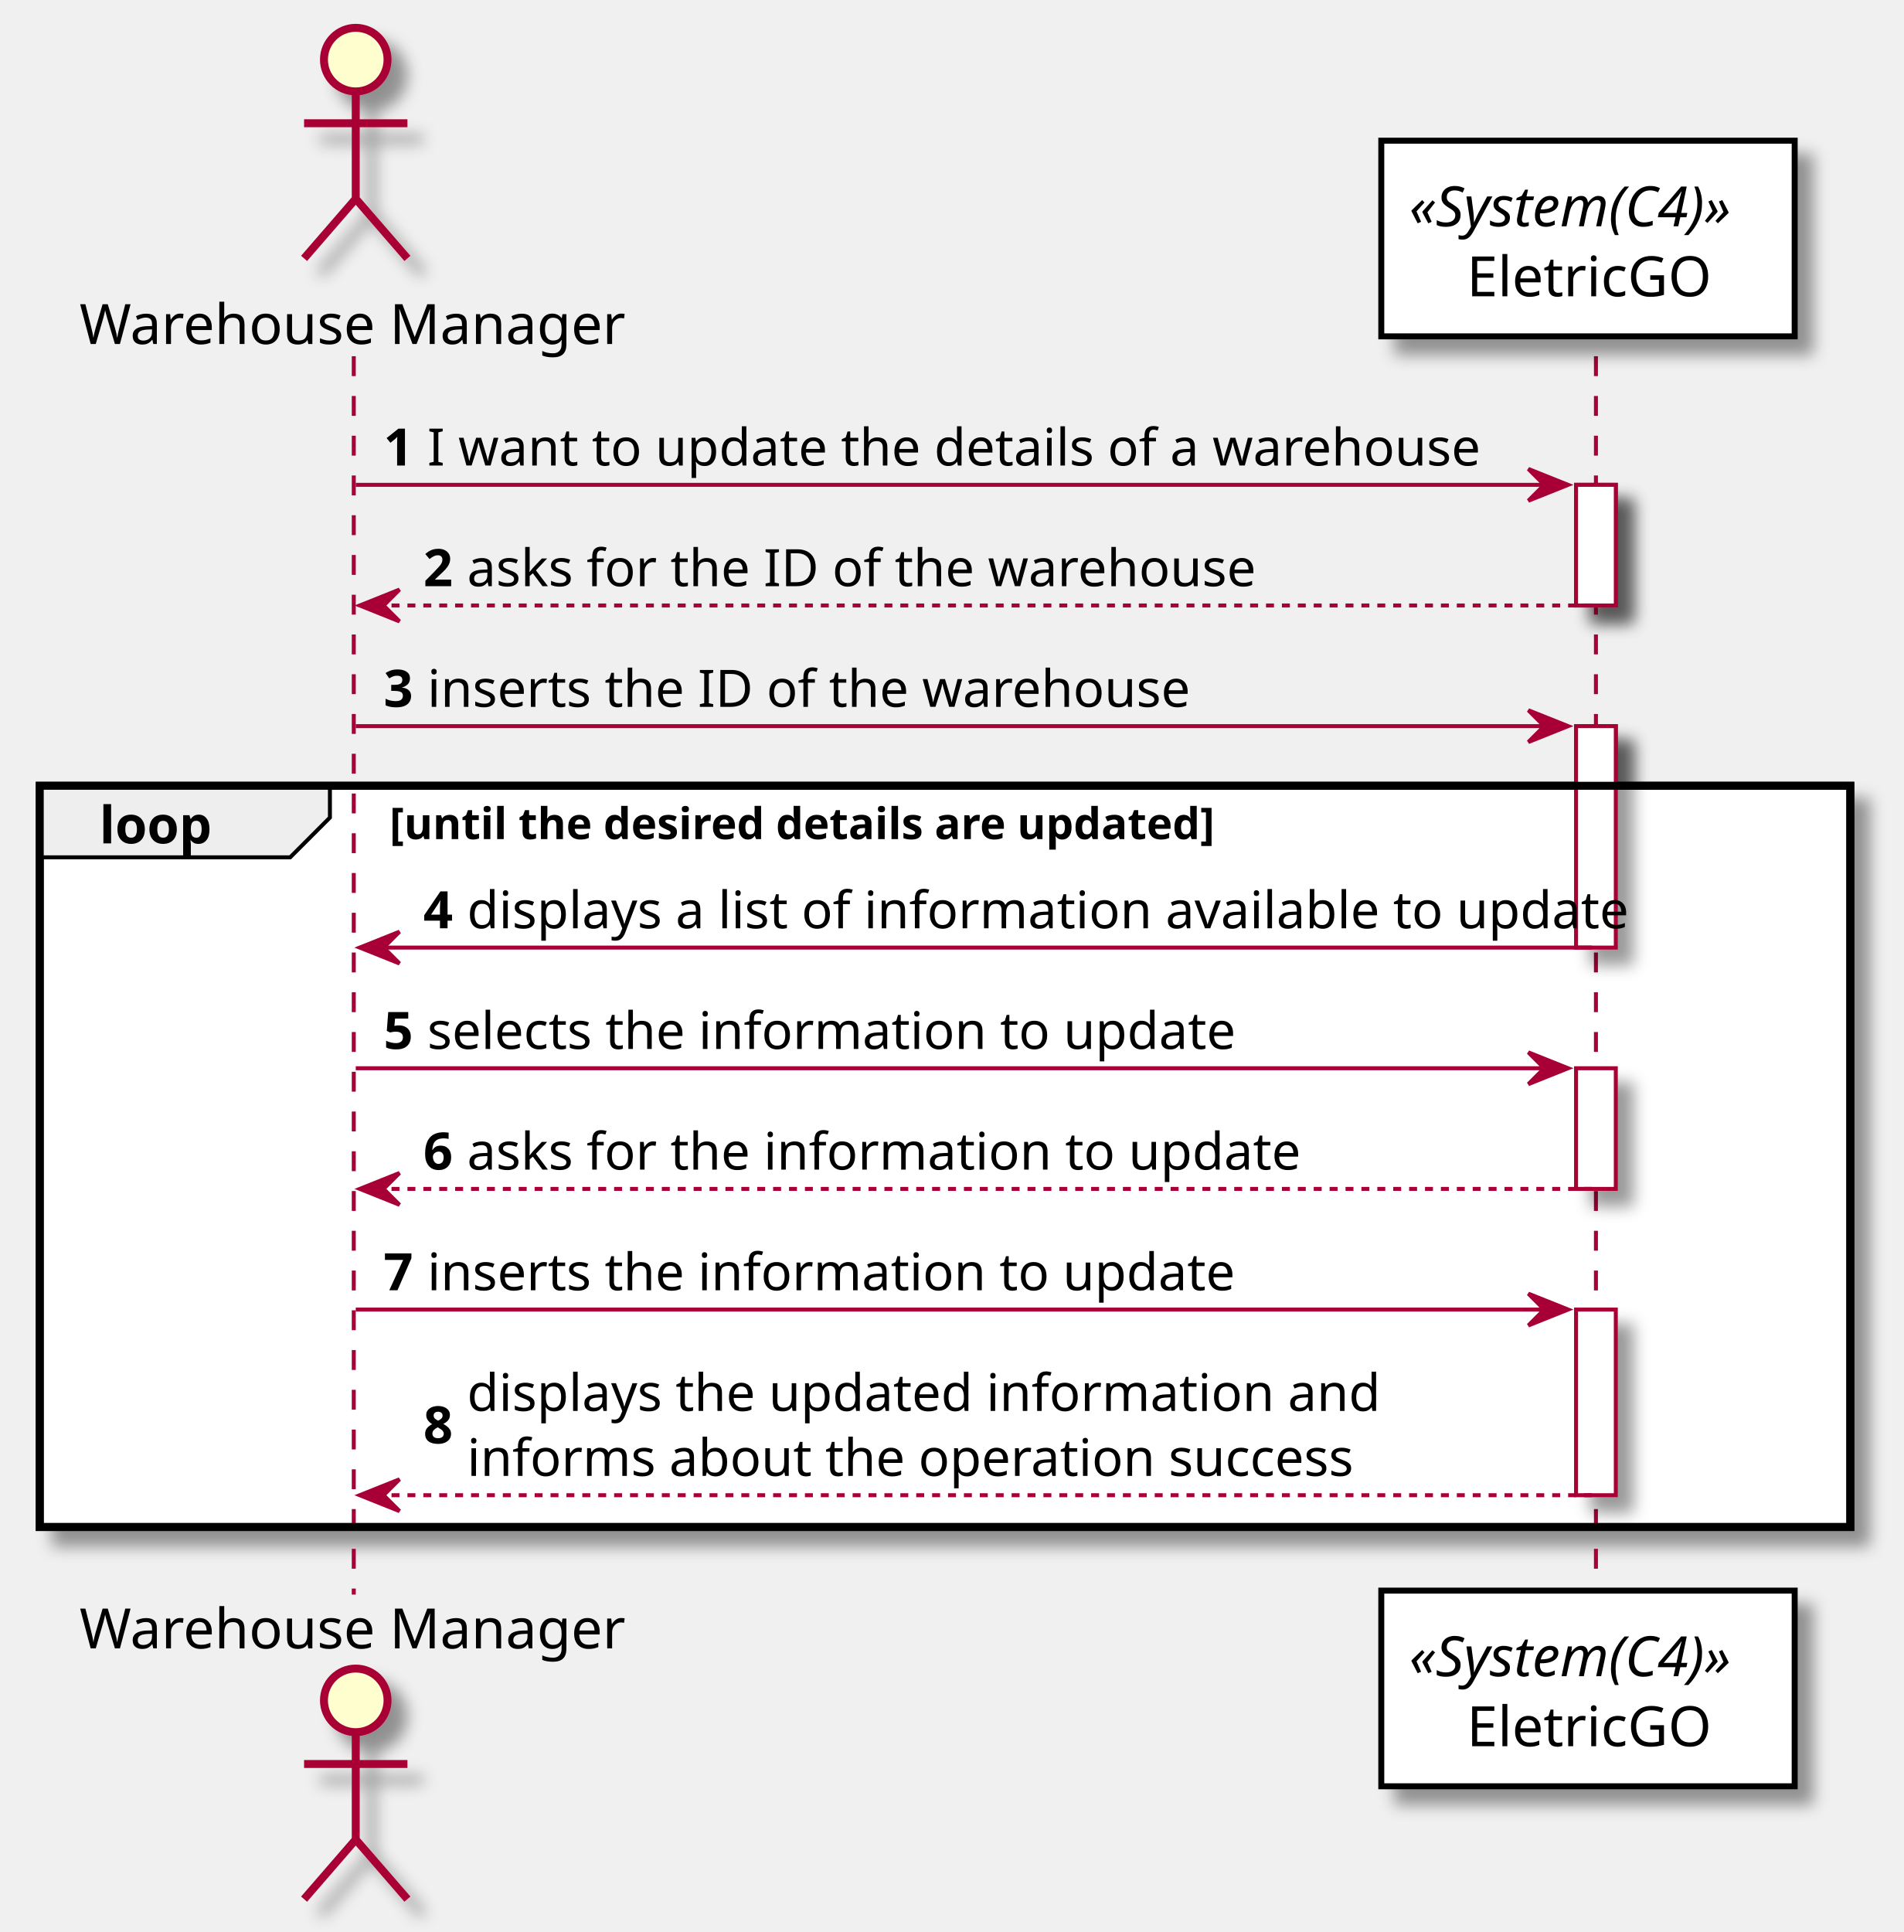
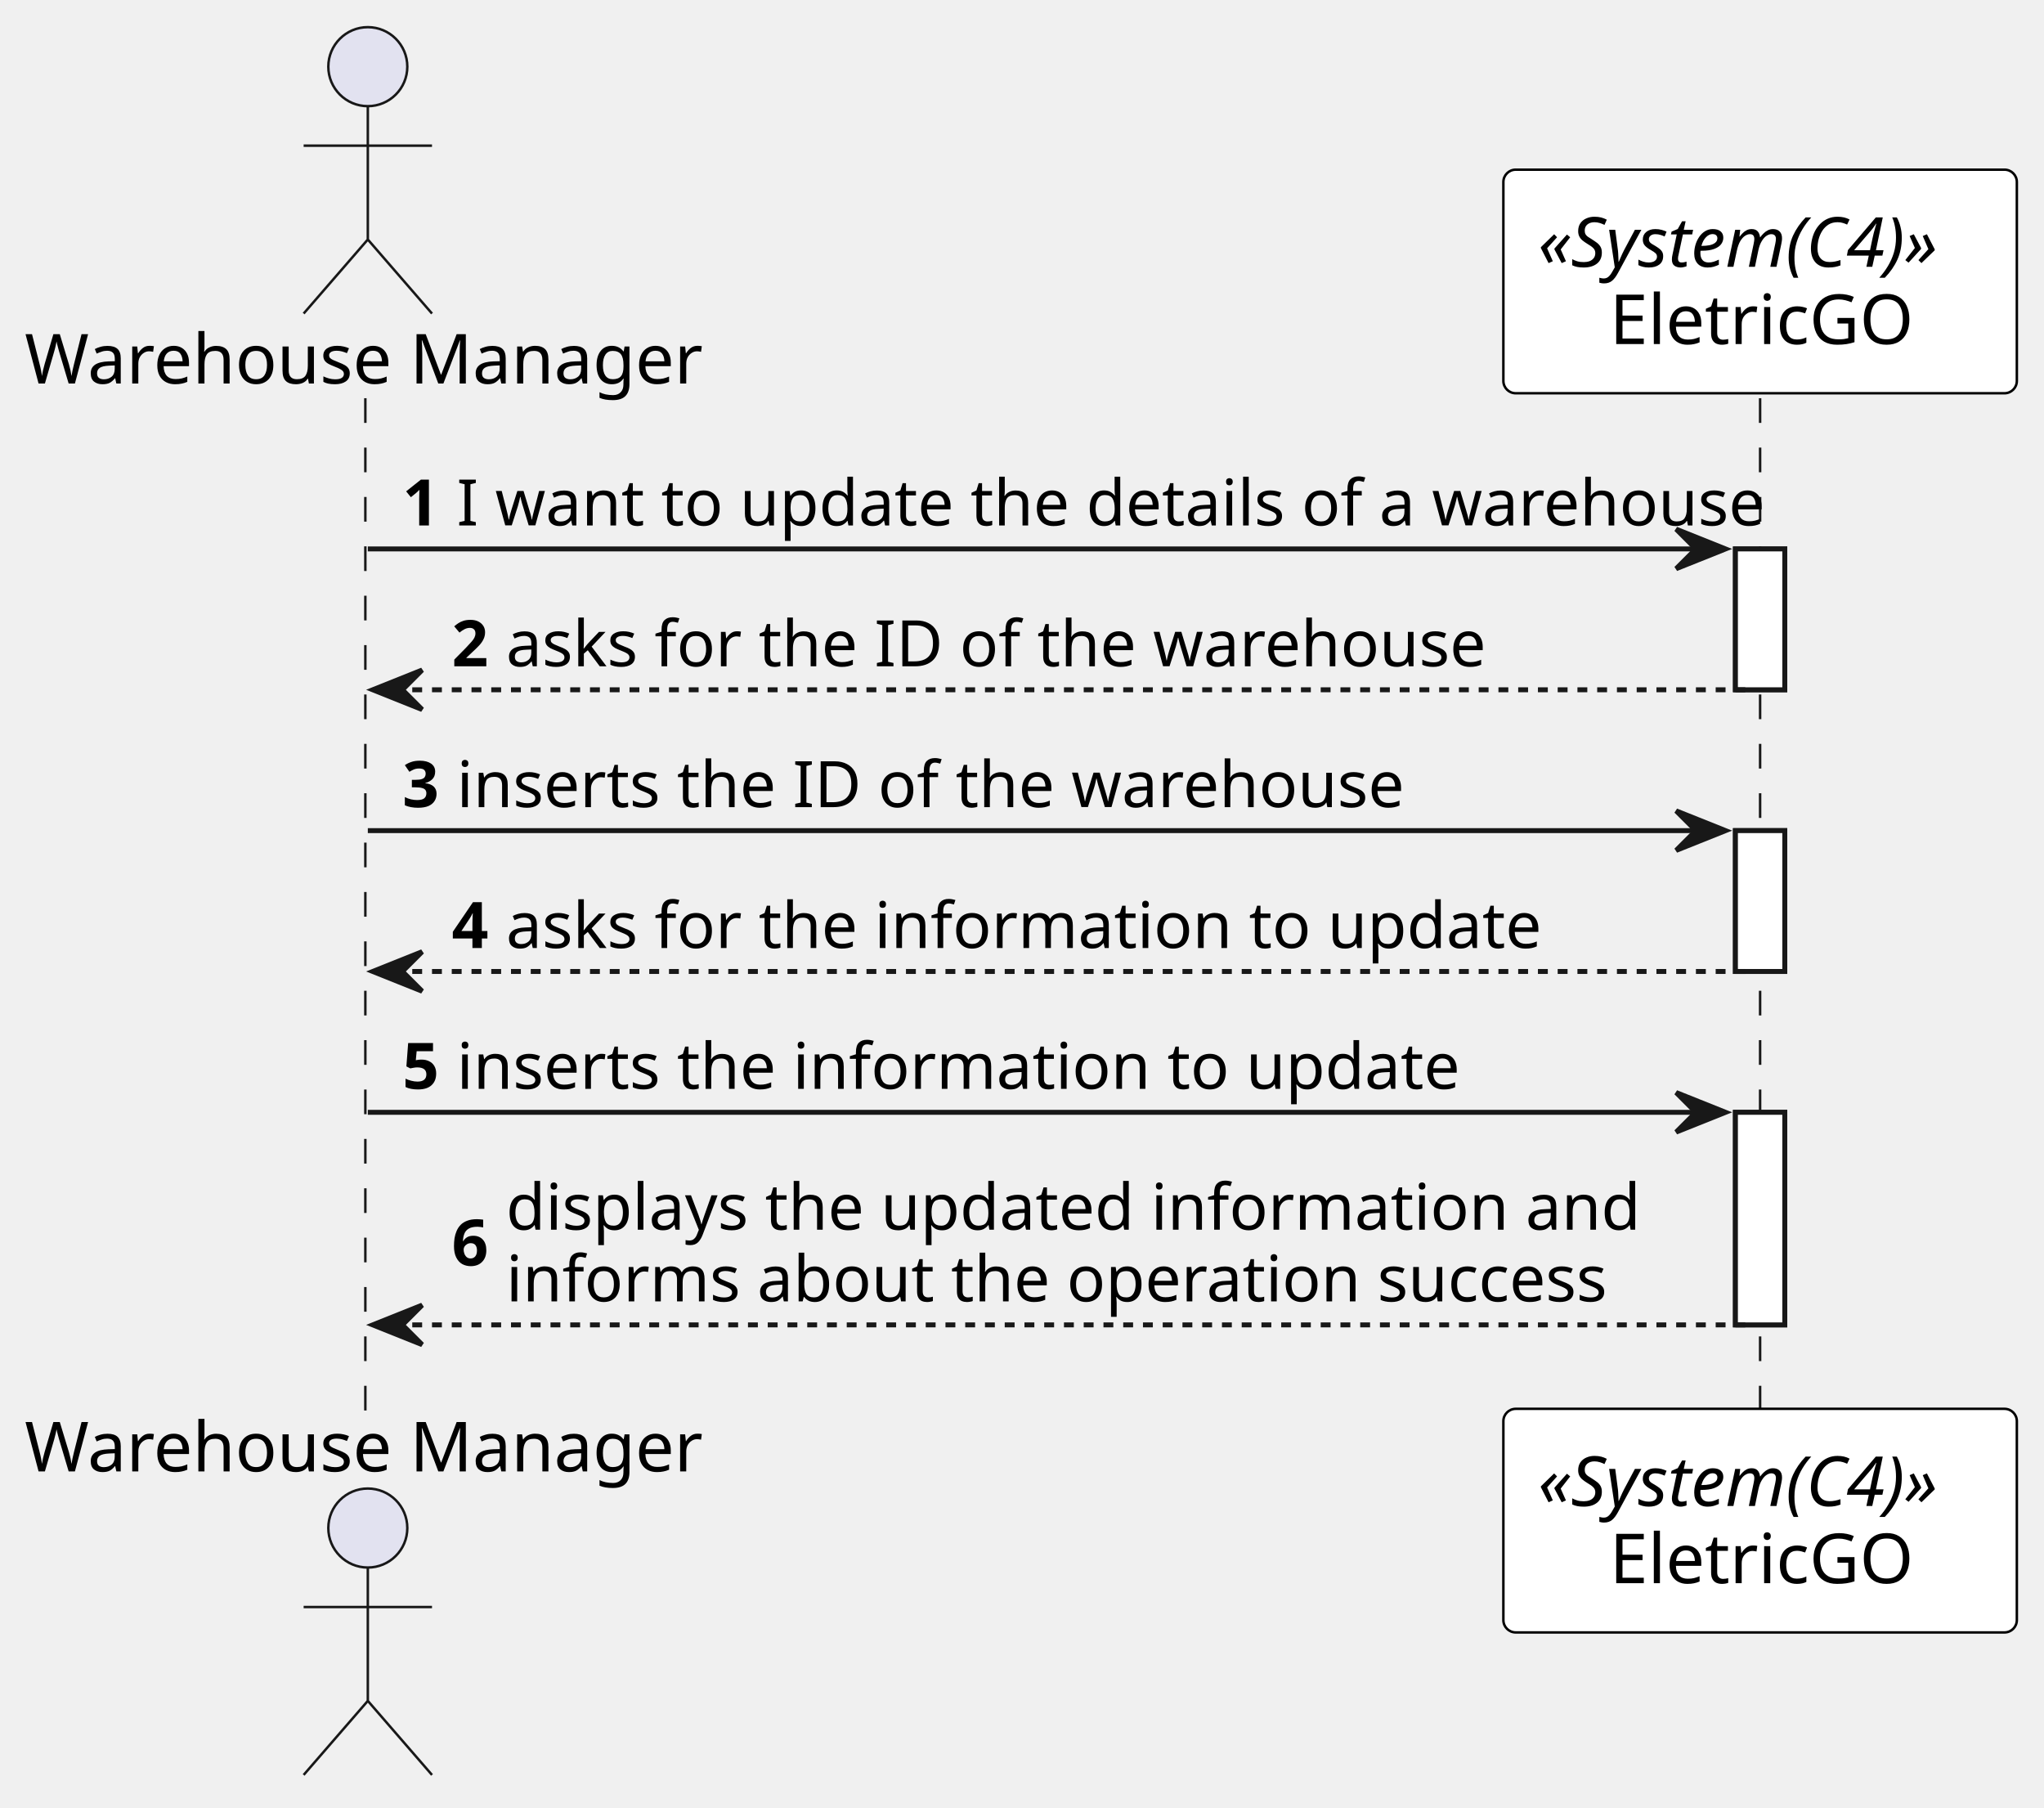
- <svg xmlns="http://www.w3.org/2000/svg" contentScriptType="application/ecmascript" contentStyleType="text/css" height="486px" preserveAspectRatio="none" style="width:479px;height:486px;background:#FFFFFF;" version="1.1" viewBox="0 0 479 486" width="479px" zoomAndPan="magnify">
-   <defs>
-     <filter height="300%" id="f1ip0gh0sc95pq" width="300%" x="-1" y="-1">
-       <feGaussianBlur result="blurOut" stdDeviation="2.0" />
-       <feColorMatrix in="blurOut" result="blurOut2" type="matrix" values="0 0 0 0 0 0 0 0 0 0 0 0 0 0 0 0 0 0 .4 0" />
-       <feOffset dx="4.0" dy="4.0" in="blurOut2" result="blurOut3" />
-       <feBlend in="SourceGraphic" in2="blurOut3" mode="normal" />
-     </filter>
-   </defs>
+ <svg xmlns="http://www.w3.org/2000/svg" contentStyleType="text/css" height="366px" preserveAspectRatio="none" style="width:414px;height:366px;background:#FFFFFF;" version="1.1" viewBox="0 0 414 366" width="414px" zoomAndPan="magnify">
+   <defs />
  <g>
-     <rect fill="#FFFFFF" filter="url(#f1ip0gh0sc95pq)" height="30.352" style="stroke:#A80036;stroke-width:1.0;" width="10" x="396.5" y="121.961" />
-     <rect fill="#FFFFFF" filter="url(#f1ip0gh0sc95pq)" height="55.703" style="stroke:#A80036;stroke-width:1.0;" width="10" x="396.5" y="182.664" />
-     <rect fill="#FFFFFF" filter="url(#f1ip0gh0sc95pq)" height="30.352" style="stroke:#A80036;stroke-width:1.0;" width="10" x="396.5" y="268.719" />
-     <rect fill="#FFFFFF" filter="url(#f1ip0gh0sc95pq)" height="46.703" style="stroke:#A80036;stroke-width:1.0;" width="10" x="396.5" y="329.422" />
-     <rect fill="#FFFFFF" filter="url(#f1ip0gh0sc95pq)" height="186.461" style="stroke:#000000;stroke-width:2.0;" width="455.5" x="10" y="197.664" />
-     <line style="stroke:#A80036;stroke-width:1.0;stroke-dasharray:5.0,5.0;" x1="89" x2="89" y1="89.609" y2="401.125" />
-     <line style="stroke:#A80036;stroke-width:1.0;stroke-dasharray:5.0,5.0;" x1="401.5" x2="401.5" y1="89.609" y2="401.125" />
-     <text fill="#000000" font-family="sans-serif" font-size="14" lengthAdjust="spacing" textLength="133" x="20" y="86.533">Warehouse Manager</text>
-     <ellipse cx="89.5" cy="15" fill="#FEFECE" filter="url(#f1ip0gh0sc95pq)" rx="8" ry="8" style="stroke:#A80036;stroke-width:2.0;" />
-     <path d="M89.5,23 L89.5,50 M76.5,31 L102.5,31 M89.5,50 L76.5,65 M89.5,50 L102.5,65 " fill="none" filter="url(#f1ip0gh0sc95pq)" style="stroke:#A80036;stroke-width:2.0;" />
-     <text fill="#000000" font-family="sans-serif" font-size="14" lengthAdjust="spacing" textLength="133" x="20" y="414.658">Warehouse Manager</text>
-     <ellipse cx="89.5" cy="427.734" fill="#FEFECE" filter="url(#f1ip0gh0sc95pq)" rx="8" ry="8" style="stroke:#A80036;stroke-width:2.0;" />
-     <path d="M89.5,435.734 L89.5,462.734 M76.5,443.734 L102.5,443.734 M89.5,462.734 L76.5,477.734 M89.5,462.734 L102.5,477.734 " fill="none" filter="url(#f1ip0gh0sc95pq)" style="stroke:#A80036;stroke-width:2.0;" />
-     <rect fill="#FFFFFF" filter="url(#f1ip0gh0sc95pq)" height="49.219" style="stroke:#000000;stroke-width:1.5;" width="104" x="347.5" y="35.391" />
-     <text fill="#000000" font-family="sans-serif" font-size="14" font-style="italic" lengthAdjust="spacing" textLength="90" x="354.5" y="56.924">«System(C4)»</text>
-     <text fill="#000000" font-family="sans-serif" font-size="14" lengthAdjust="spacing" textLength="61" x="369" y="74.533">EletricGO</text>
-     <rect fill="#FFFFFF" filter="url(#f1ip0gh0sc95pq)" height="49.219" style="stroke:#000000;stroke-width:1.5;" width="104" x="347.5" y="400.125" />
-     <text fill="#000000" font-family="sans-serif" font-size="14" font-style="italic" lengthAdjust="spacing" textLength="90" x="354.5" y="421.658">«System(C4)»</text>
-     <text fill="#000000" font-family="sans-serif" font-size="14" lengthAdjust="spacing" textLength="61" x="369" y="439.268">EletricGO</text>
-     <rect fill="#FFFFFF" filter="url(#f1ip0gh0sc95pq)" height="30.352" style="stroke:#A80036;stroke-width:1.0;" width="10" x="396.5" y="121.961" />
-     <rect fill="#FFFFFF" filter="url(#f1ip0gh0sc95pq)" height="55.703" style="stroke:#A80036;stroke-width:1.0;" width="10" x="396.5" y="182.664" />
-     <rect fill="#FFFFFF" filter="url(#f1ip0gh0sc95pq)" height="30.352" style="stroke:#A80036;stroke-width:1.0;" width="10" x="396.5" y="268.719" />
-     <rect fill="#FFFFFF" filter="url(#f1ip0gh0sc95pq)" height="46.703" style="stroke:#A80036;stroke-width:1.0;" width="10" x="396.5" y="329.422" />
-     <polygon fill="#A80036" points="384.5,117.961,394.5,121.961,384.5,125.961,388.5,121.961" style="stroke:#A80036;stroke-width:1.0;" />
-     <line style="stroke:#A80036;stroke-width:1.0;" x1="89.5" x2="390.5" y1="121.961" y2="121.961" />
-     <text fill="#000000" font-family="sans-serif" font-size="13" font-weight="bold" lengthAdjust="spacing" textLength="7" x="96.5" y="117.105">1</text>
-     <text fill="#000000" font-family="sans-serif" font-size="13" lengthAdjust="spacing" textLength="247" x="107.5" y="117.105">I want to update the details of a warehouse</text>
-     <polygon fill="#A80036" points="100.5,148.312,90.5,152.312,100.5,156.312,96.5,152.312" style="stroke:#A80036;stroke-width:1.0;" />
-     <line style="stroke:#A80036;stroke-width:1.0;stroke-dasharray:2.0,2.0;" x1="94.5" x2="400.5" y1="152.312" y2="152.312" />
-     <text fill="#000000" font-family="sans-serif" font-size="13" font-weight="bold" lengthAdjust="spacing" textLength="7" x="106.5" y="147.456">2</text>
-     <text fill="#000000" font-family="sans-serif" font-size="13" lengthAdjust="spacing" textLength="186" x="117.5" y="147.456">asks for the ID of the warehouse</text>
-     <polygon fill="#A80036" points="384.5,178.664,394.5,182.664,384.5,186.664,388.5,182.664" style="stroke:#A80036;stroke-width:1.0;" />
-     <line style="stroke:#A80036;stroke-width:1.0;" x1="89.5" x2="390.5" y1="182.664" y2="182.664" />
-     <text fill="#000000" font-family="sans-serif" font-size="13" font-weight="bold" lengthAdjust="spacing" textLength="7" x="96.5" y="177.808">3</text>
-     <text fill="#000000" font-family="sans-serif" font-size="13" lengthAdjust="spacing" textLength="179" x="107.5" y="177.808">inserts the ID of the warehouse</text>
-     <path d="M10,197.664 L83,197.664 L83,205.664 L73,215.664 L10,215.664 L10,197.664 " fill="#EEEEEE" style="stroke:#000000;stroke-width:1.0;" />
-     <rect fill="none" height="186.461" style="stroke:#000000;stroke-width:2.0;" width="455.5" x="10" y="197.664" />
-     <text fill="#000000" font-family="sans-serif" font-size="13" font-weight="bold" lengthAdjust="spacing" textLength="28" x="25" y="212.159">loop</text>
-     <text fill="#000000" font-family="sans-serif" font-size="11" font-weight="bold" lengthAdjust="spacing" textLength="208" x="98" y="211.083">[until the desired details are updated]</text>
-     <polygon fill="#A80036" points="100.5,234.367,90.5,238.367,100.5,242.367,96.5,238.367" style="stroke:#A80036;stroke-width:1.0;" />
-     <line style="stroke:#A80036;stroke-width:1.0;" x1="94.5" x2="400.5" y1="238.367" y2="238.367" />
-     <text fill="#000000" font-family="sans-serif" font-size="13" font-weight="bold" lengthAdjust="spacing" textLength="7" x="106.5" y="233.511">4</text>
-     <text fill="#000000" font-family="sans-serif" font-size="13" lengthAdjust="spacing" textLength="272" x="117.5" y="233.511">displays a list of information available to update</text>
-     <polygon fill="#A80036" points="384.5,264.719,394.5,268.719,384.5,272.719,388.5,268.719" style="stroke:#A80036;stroke-width:1.0;" />
-     <line style="stroke:#A80036;stroke-width:1.0;" x1="89.5" x2="390.5" y1="268.719" y2="268.719" />
-     <text fill="#000000" font-family="sans-serif" font-size="13" font-weight="bold" lengthAdjust="spacing" textLength="7" x="96.5" y="263.862">5</text>
-     <text fill="#000000" font-family="sans-serif" font-size="13" lengthAdjust="spacing" textLength="189" x="107.5" y="263.862">selects the information to update</text>
-     <polygon fill="#A80036" points="100.5,295.07,90.5,299.07,100.5,303.07,96.5,299.07" style="stroke:#A80036;stroke-width:1.0;" />
-     <line style="stroke:#A80036;stroke-width:1.0;stroke-dasharray:2.0,2.0;" x1="94.5" x2="400.5" y1="299.07" y2="299.07" />
-     <text fill="#000000" font-family="sans-serif" font-size="13" font-weight="bold" lengthAdjust="spacing" textLength="7" x="106.5" y="294.214">6</text>
-     <text fill="#000000" font-family="sans-serif" font-size="13" lengthAdjust="spacing" textLength="193" x="117.5" y="294.214">asks for the information to update</text>
-     <polygon fill="#A80036" points="384.5,325.422,394.5,329.422,384.5,333.422,388.5,329.422" style="stroke:#A80036;stroke-width:1.0;" />
-     <line style="stroke:#A80036;stroke-width:1.0;" x1="89.5" x2="390.5" y1="329.422" y2="329.422" />
-     <text fill="#000000" font-family="sans-serif" font-size="13" font-weight="bold" lengthAdjust="spacing" textLength="7" x="96.5" y="324.565">7</text>
-     <text fill="#000000" font-family="sans-serif" font-size="13" lengthAdjust="spacing" textLength="186" x="107.5" y="324.565">inserts the information to update</text>
-     <polygon fill="#A80036" points="100.5,372.125,90.5,376.125,100.5,380.125,96.5,376.125" style="stroke:#A80036;stroke-width:1.0;" />
-     <line style="stroke:#A80036;stroke-width:1.0;stroke-dasharray:2.0,2.0;" x1="94.5" x2="400.5" y1="376.125" y2="376.125" />
-     <text fill="#000000" font-family="sans-serif" font-size="13" font-weight="bold" lengthAdjust="spacing" textLength="7" x="106.5" y="363.093">8</text>
-     <text fill="#000000" font-family="sans-serif" font-size="13" lengthAdjust="spacing" textLength="212" x="117.5" y="354.917">displays the updated information and</text>
-     <text fill="#000000" font-family="sans-serif" font-size="13" lengthAdjust="spacing" textLength="210" x="117.5" y="371.269">informs about the operation success</text>
+     <rect fill="#FFFFFF" height="28.523" style="stroke:#181818;stroke-width:1.0;" width="10" x="351.5" y="111.164" />
+     <rect fill="#FFFFFF" height="28.523" style="stroke:#181818;stroke-width:1.0;" width="10" x="351.5" y="168.211" />
+     <rect fill="#FFFFFF" height="43.047" style="stroke:#181818;stroke-width:1.0;" width="10" x="351.5" y="225.258" />
+     <line style="stroke:#181818;stroke-width:0.5;stroke-dasharray:5.0,5.0;" x1="74" x2="74" y1="80.641" y2="286.305" />
+     <line style="stroke:#181818;stroke-width:0.5;stroke-dasharray:5.0,5.0;" x1="356.5" x2="356.5" y1="80.641" y2="286.305" />
+     <text fill="#000000" font-family="sans-serif" font-size="14" lengthAdjust="spacing" textLength="133" x="5" y="77.674">Warehouse Manager</text>
+     <ellipse cx="74.5" cy="13.5" fill="#E2E2F0" rx="8" ry="8" style="stroke:#181818;stroke-width:0.5;" />
+     <path d="M74.5,21.5 L74.5,48.5 M61.5,29.5 L87.5,29.5 M74.5,48.5 L61.5,63.5 M74.5,48.5 L87.5,63.5 " fill="none" style="stroke:#181818;stroke-width:0.5;" />
+     <text fill="#000000" font-family="sans-serif" font-size="14" lengthAdjust="spacing" textLength="133" x="5" y="297.978">Warehouse Manager</text>
+     <ellipse cx="74.5" cy="309.445" fill="#E2E2F0" rx="8" ry="8" style="stroke:#181818;stroke-width:0.5;" />
+     <path d="M74.5,317.445 L74.5,344.445 M61.5,325.445 L87.5,325.445 M74.5,344.445 L61.5,359.445 M74.5,344.445 L87.5,359.445 " fill="none" style="stroke:#181818;stroke-width:0.5;" />
+     <rect fill="#FFFFFF" height="45.281" rx="2.5" ry="2.5" style="stroke:#000000;stroke-width:0.5;" width="104" x="304.5" y="34.359" />
+     <text fill="#000000" font-family="sans-serif" font-size="14" font-style="italic" lengthAdjust="spacing" textLength="90" x="311.5" y="54.033">«System(C4)»</text>
+     <text fill="#000000" font-family="sans-serif" font-size="14" lengthAdjust="spacing" textLength="61" x="326" y="69.674">EletricGO</text>
+     <rect fill="#FFFFFF" height="45.281" rx="2.5" ry="2.5" style="stroke:#000000;stroke-width:0.5;" width="104" x="304.5" y="285.305" />
+     <text fill="#000000" font-family="sans-serif" font-size="14" font-style="italic" lengthAdjust="spacing" textLength="90" x="311.5" y="304.978">«System(C4)»</text>
+     <text fill="#000000" font-family="sans-serif" font-size="14" lengthAdjust="spacing" textLength="61" x="326" y="320.619">EletricGO</text>
+     <rect fill="#FFFFFF" height="28.523" style="stroke:#181818;stroke-width:1.0;" width="10" x="351.5" y="111.164" />
+     <rect fill="#FFFFFF" height="28.523" style="stroke:#181818;stroke-width:1.0;" width="10" x="351.5" y="168.211" />
+     <rect fill="#FFFFFF" height="43.047" style="stroke:#181818;stroke-width:1.0;" width="10" x="351.5" y="225.258" />
+     <polygon fill="#181818" points="339.5,107.164,349.5,111.164,339.5,115.164,343.5,111.164" style="stroke:#181818;stroke-width:1.0;" />
+     <line style="stroke:#181818;stroke-width:1.0;" x1="74.5" x2="345.5" y1="111.164" y2="111.164" />
+     <text fill="#000000" font-family="sans-serif" font-size="13" font-weight="bold" lengthAdjust="spacing" textLength="7" x="81.5" y="106.409">1</text>
+     <text fill="#000000" font-family="sans-serif" font-size="13" lengthAdjust="spacing" textLength="247" x="92.5" y="106.409">I want to update the details of a warehouse</text>
+     <polygon fill="#181818" points="85.5,135.688,75.5,139.688,85.5,143.688,81.5,139.688" style="stroke:#181818;stroke-width:1.0;" />
+     <line style="stroke:#181818;stroke-width:1.0;stroke-dasharray:2.0,2.0;" x1="79.5" x2="355.5" y1="139.688" y2="139.688" />
+     <text fill="#000000" font-family="sans-serif" font-size="13" font-weight="bold" lengthAdjust="spacing" textLength="7" x="91.5" y="134.933">2</text>
+     <text fill="#000000" font-family="sans-serif" font-size="13" lengthAdjust="spacing" textLength="186" x="102.5" y="134.933">asks for the ID of the warehouse</text>
+     <polygon fill="#181818" points="339.5,164.211,349.5,168.211,339.5,172.211,343.5,168.211" style="stroke:#181818;stroke-width:1.0;" />
+     <line style="stroke:#181818;stroke-width:1.0;" x1="74.5" x2="345.5" y1="168.211" y2="168.211" />
+     <text fill="#000000" font-family="sans-serif" font-size="13" font-weight="bold" lengthAdjust="spacing" textLength="7" x="81.5" y="163.456">3</text>
+     <text fill="#000000" font-family="sans-serif" font-size="13" lengthAdjust="spacing" textLength="179" x="92.5" y="163.456">inserts the ID of the warehouse</text>
+     <polygon fill="#181818" points="85.5,192.734,75.5,196.734,85.5,200.734,81.5,196.734" style="stroke:#181818;stroke-width:1.0;" />
+     <line style="stroke:#181818;stroke-width:1.0;stroke-dasharray:2.0,2.0;" x1="79.5" x2="355.5" y1="196.734" y2="196.734" />
+     <text fill="#000000" font-family="sans-serif" font-size="13" font-weight="bold" lengthAdjust="spacing" textLength="7" x="91.5" y="191.98">4</text>
+     <text fill="#000000" font-family="sans-serif" font-size="13" lengthAdjust="spacing" textLength="193" x="102.5" y="191.98">asks for the information to update</text>
+     <polygon fill="#181818" points="339.5,221.258,349.5,225.258,339.5,229.258,343.5,225.258" style="stroke:#181818;stroke-width:1.0;" />
+     <line style="stroke:#181818;stroke-width:1.0;" x1="74.5" x2="345.5" y1="225.258" y2="225.258" />
+     <text fill="#000000" font-family="sans-serif" font-size="13" font-weight="bold" lengthAdjust="spacing" textLength="7" x="81.5" y="220.503">5</text>
+     <text fill="#000000" font-family="sans-serif" font-size="13" lengthAdjust="spacing" textLength="186" x="92.5" y="220.503">inserts the information to update</text>
+     <polygon fill="#181818" points="85.5,264.305,75.5,268.305,85.5,272.305,81.5,268.305" style="stroke:#181818;stroke-width:1.0;" />
+     <line style="stroke:#181818;stroke-width:1.0;stroke-dasharray:2.0,2.0;" x1="79.5" x2="355.5" y1="268.305" y2="268.305" />
+     <text fill="#000000" font-family="sans-serif" font-size="13" font-weight="bold" lengthAdjust="spacing" textLength="7" x="91.5" y="256.288">6</text>
+     <text fill="#000000" font-family="sans-serif" font-size="13" lengthAdjust="spacing" textLength="212" x="102.5" y="249.026">displays the updated information and</text>
+     <text fill="#000000" font-family="sans-serif" font-size="13" lengthAdjust="spacing" textLength="210" x="102.5" y="263.55">informs about the operation success</text>
  </g>
</svg>
